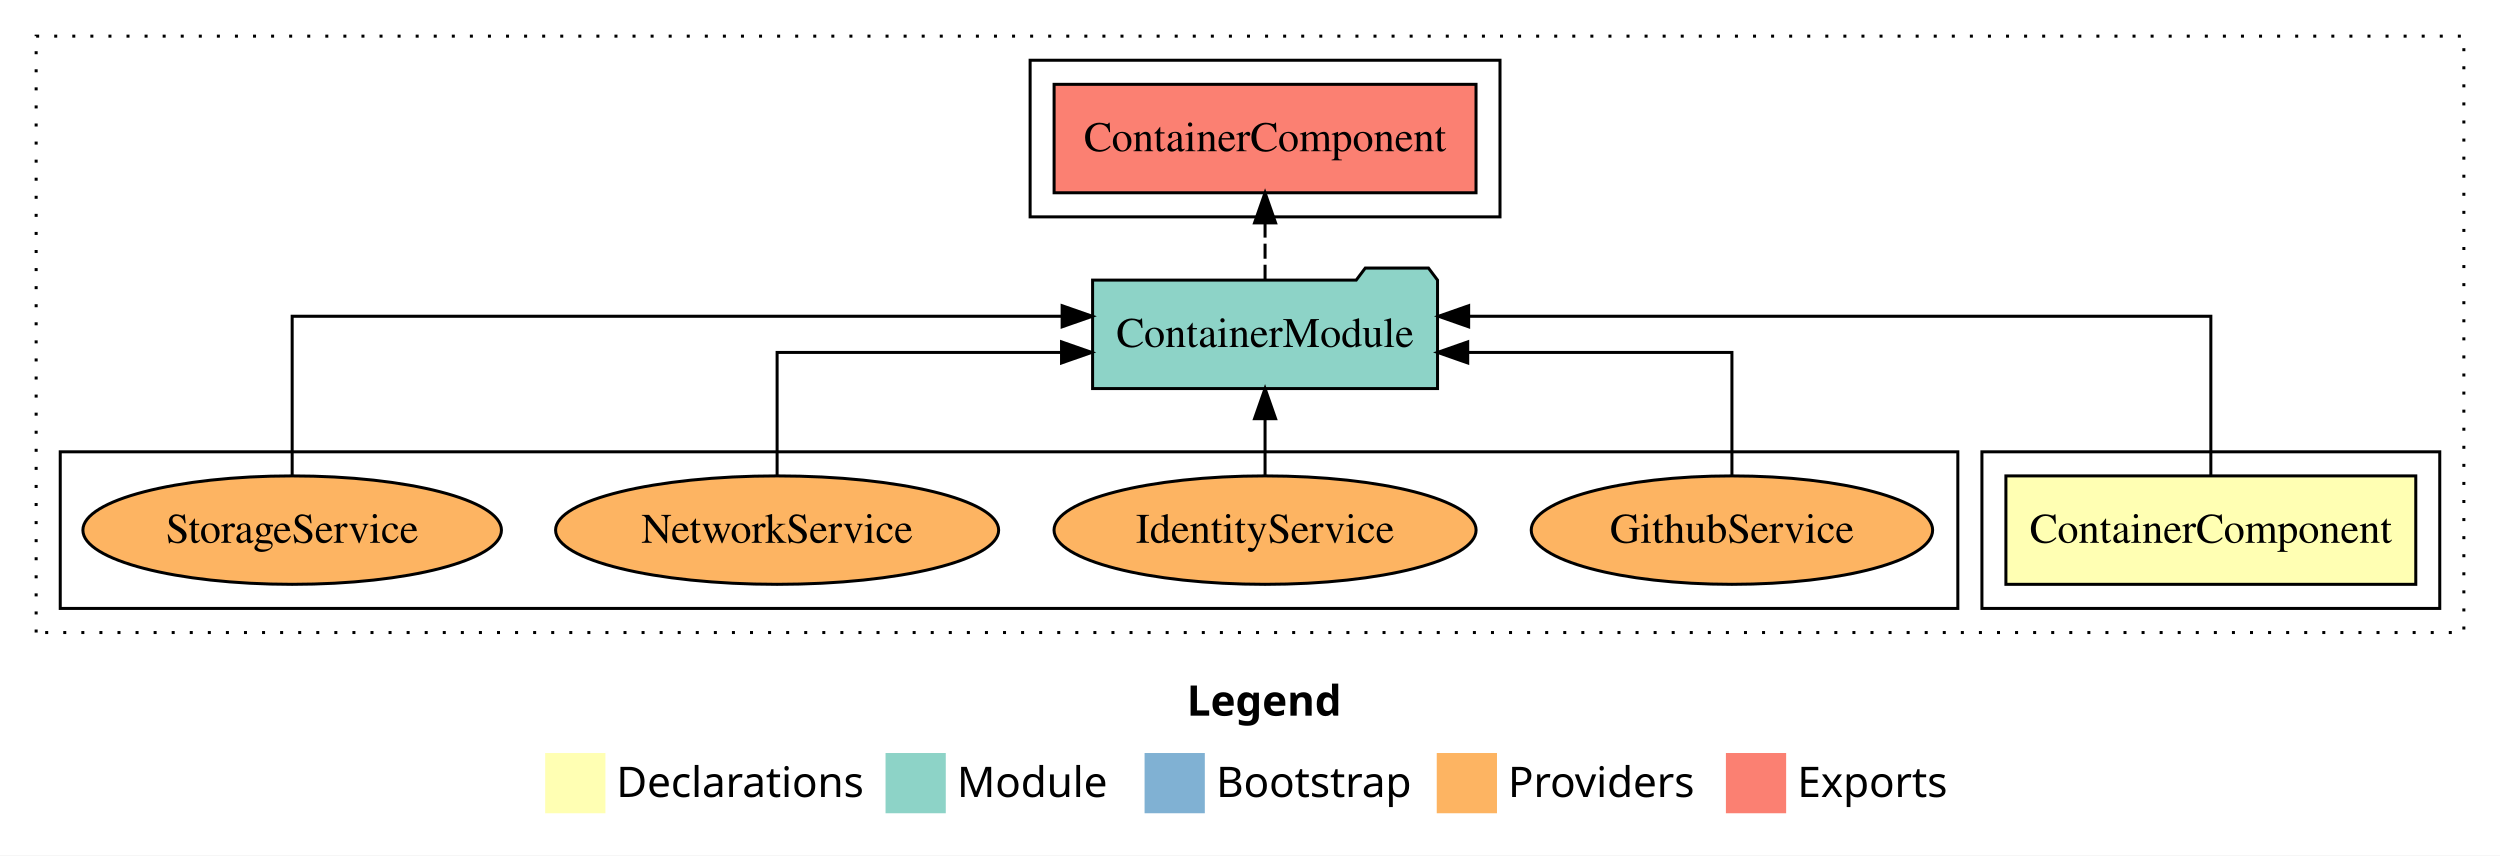
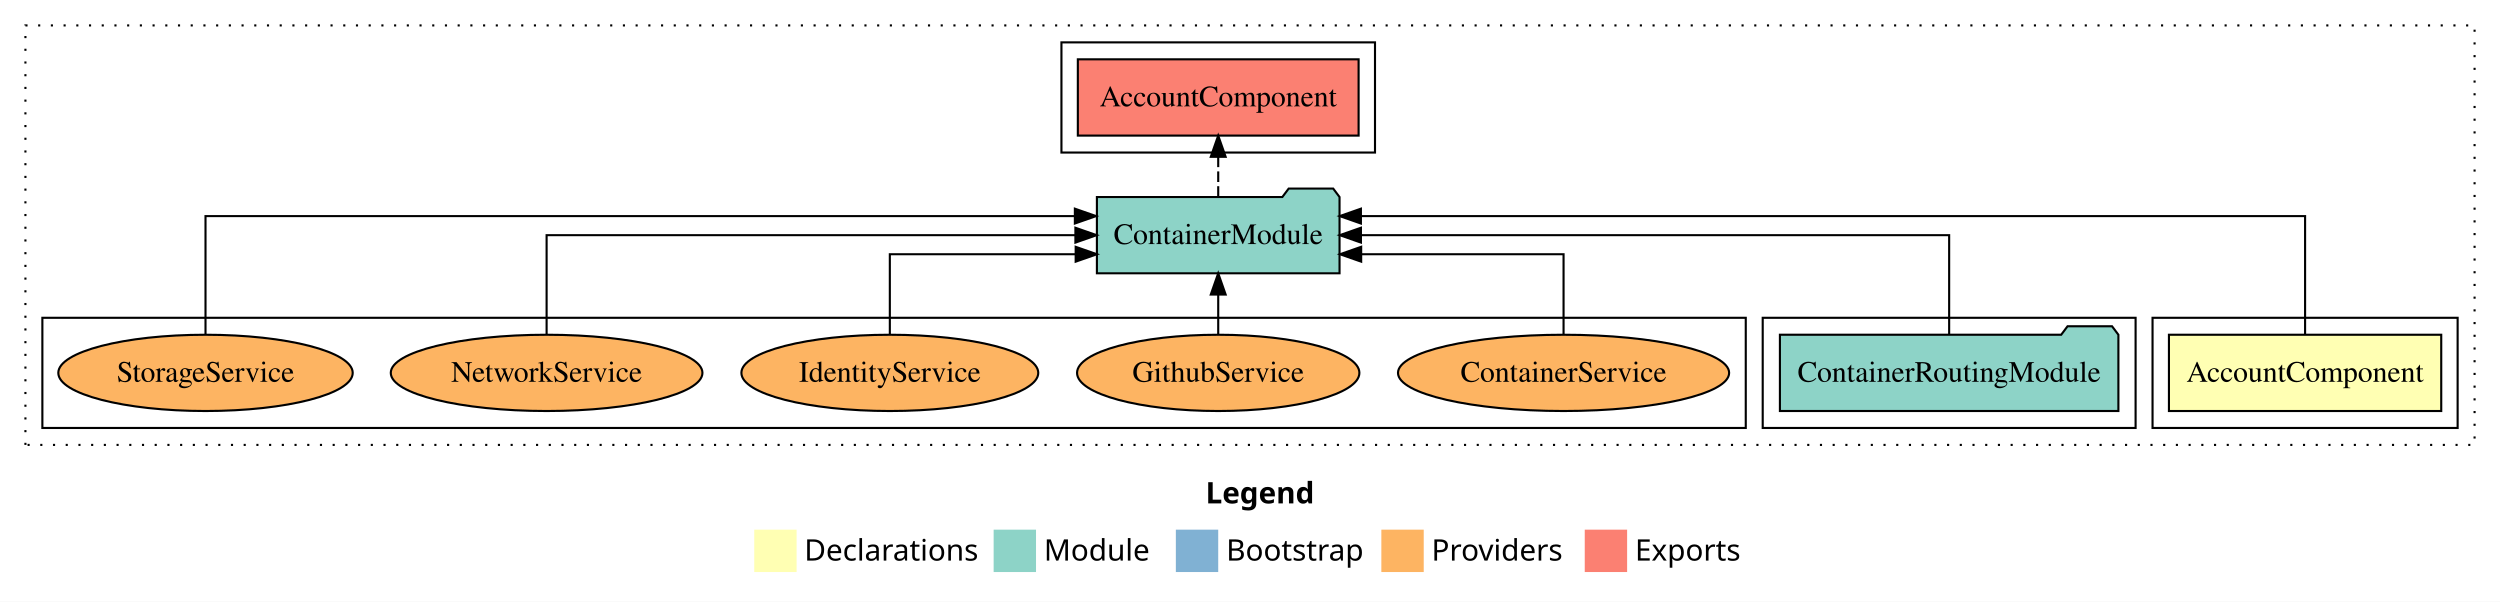
- <svg xmlns="http://www.w3.org/2000/svg" width="830pt" height="284pt" viewBox="0.00 0.00 830.00 284.00">
+ <svg xmlns="http://www.w3.org/2000/svg" width="1180pt" height="284pt" viewBox="0.00 0.00 1180.00 284.00">
  <g id="graph0" class="graph" transform="scale(1 1) rotate(0) translate(4 280)">
-     <polygon fill="white" stroke="transparent" points="-4,4 -4,-280 826,-280 826,4 -4,4" />
-     <text text-anchor="start" x="390.01" y="-42.4" font-family="sans-serif" font-weight="bold" font-size="14.00">Legend</text>
-     <polygon fill="#ffffb3" stroke="transparent" points="177,-10 177,-30 197,-30 197,-10 177,-10" />
-     <text text-anchor="start" x="200.63" y="-15.4" font-family="sans-serif" font-size="14.00">  Declarations</text>
-     <polygon fill="#8dd3c7" stroke="transparent" points="290,-10 290,-30 310,-30 310,-10 290,-10" />
-     <text text-anchor="start" x="313.73" y="-15.4" font-family="sans-serif" font-size="14.00">  Module</text>
-     <polygon fill="#80b1d3" stroke="transparent" points="376,-10 376,-30 396,-30 396,-10 376,-10" />
-     <text text-anchor="start" x="399.78" y="-15.4" font-family="sans-serif" font-size="14.00">  Bootstrap</text>
-     <polygon fill="#fdb462" stroke="transparent" points="473,-10 473,-30 493,-30 493,-10 473,-10" />
-     <text text-anchor="start" x="496.67" y="-15.4" font-family="sans-serif" font-size="14.00">  Providers</text>
-     <polygon fill="#fb8072" stroke="transparent" points="569,-10 569,-30 589,-30 589,-10 569,-10" />
-     <text text-anchor="start" x="592.73" y="-15.4" font-family="sans-serif" font-size="14.00">  Exports</text>
+     <polygon fill="white" stroke="transparent" points="-4,4 -4,-280 1176,-280 1176,4 -4,4" />
+     <text text-anchor="start" x="565.01" y="-42.4" font-family="sans-serif" font-weight="bold" font-size="14.00">Legend</text>
+     <polygon fill="#ffffb3" stroke="transparent" points="352,-10 352,-30 372,-30 372,-10 352,-10" />
+     <text text-anchor="start" x="375.63" y="-15.4" font-family="sans-serif" font-size="14.00">  Declarations</text>
+     <polygon fill="#8dd3c7" stroke="transparent" points="465,-10 465,-30 485,-30 485,-10 465,-10" />
+     <text text-anchor="start" x="488.73" y="-15.4" font-family="sans-serif" font-size="14.00">  Module</text>
+     <polygon fill="#80b1d3" stroke="transparent" points="551,-10 551,-30 571,-30 571,-10 551,-10" />
+     <text text-anchor="start" x="574.78" y="-15.4" font-family="sans-serif" font-size="14.00">  Bootstrap</text>
+     <polygon fill="#fdb462" stroke="transparent" points="648,-10 648,-30 668,-30 668,-10 648,-10" />
+     <text text-anchor="start" x="671.67" y="-15.4" font-family="sans-serif" font-size="14.00">  Providers</text>
+     <polygon fill="#fb8072" stroke="transparent" points="744,-10 744,-30 764,-30 764,-10 744,-10" />
+     <text text-anchor="start" x="767.73" y="-15.4" font-family="sans-serif" font-size="14.00">  Exports</text>
    <g id="clust1" class="cluster">
-       <polygon fill="none" stroke="black" stroke-dasharray="1,5" points="8,-70 8,-268 814,-268 814,-70 8,-70" />
+       <polygon fill="none" stroke="black" stroke-dasharray="1,5" points="8,-70 8,-268 1164,-268 1164,-70 8,-70" />
    </g>
    <g id="clust2" class="cluster">
-       <polygon fill="none" stroke="black" points="654,-78 654,-130 806,-130 806,-78 654,-78" />
+       <polygon fill="none" stroke="black" points="1012,-78 1012,-130 1156,-130 1156,-78 1012,-78" />
    </g>
    <g id="clust5" class="cluster">
-       <polygon fill="none" stroke="black" points="338,-208 338,-260 494,-260 494,-208 338,-208" />
+       <polygon fill="none" stroke="black" points="497,-208 497,-260 645,-260 645,-208 497,-208" />
+     </g>
+     <g id="clust4" class="cluster">
+       <polygon fill="none" stroke="black" points="828,-78 828,-130 1004,-130 1004,-78 828,-78" />
    </g>
    <g id="clust7" class="cluster">
-       <polygon fill="none" stroke="black" points="16,-78 16,-130 646,-130 646,-78 16,-78" />
+       <polygon fill="none" stroke="black" points="16,-78 16,-130 820,-130 820,-78 16,-78" />
    </g>
    <g id="node1" class="node">
-       <polygon fill="#ffffb3" stroke="black" points="798.04,-122 661.96,-122 661.96,-86 798.04,-86 798.04,-122" />
-       <text text-anchor="middle" x="730" y="-99.8" font-family="Times,serif" font-size="14.00">ContainerComponent</text>
+       <polygon fill="#ffffb3" stroke="black" points="1148.26,-122 1019.74,-122 1019.74,-86 1148.26,-86 1148.26,-122" />
+       <text text-anchor="middle" x="1084" y="-99.8" font-family="Times,serif" font-size="14.00">AccountComponent</text>
    </g>
    <g id="node2" class="node">
-       <polygon fill="#8dd3c7" stroke="black" points="473.26,-187 470.26,-191 449.26,-191 446.26,-187 358.74,-187 358.74,-151 473.26,-151 473.26,-187" />
-       <text text-anchor="middle" x="416" y="-164.8" font-family="Times,serif" font-size="14.00">ContainerModule</text>
+       <polygon fill="#8dd3c7" stroke="black" points="628.26,-187 625.26,-191 604.26,-191 601.26,-187 513.74,-187 513.74,-151 628.26,-151 628.26,-187" />
+       <text text-anchor="middle" x="571" y="-164.8" font-family="Times,serif" font-size="14.00">ContainerModule</text>
    </g>
    <g id="edge1" class="edge">
-       <path fill="none" stroke="black" d="M730,-122.28C730,-143.32 730,-175 730,-175 730,-175 483.59,-175 483.59,-175" />
-       <polygon fill="black" stroke="black" points="483.59,-171.5 473.59,-175 483.59,-178.5 483.59,-171.5" />
+       <path fill="none" stroke="black" d="M1084,-122.29C1084,-144.21 1084,-178 1084,-178 1084,-178 638.35,-178 638.35,-178" />
+       <polygon fill="black" stroke="black" points="638.35,-174.5 628.35,-178 638.35,-181.5 638.35,-174.5" />
+     </g>
+     <g id="node4" class="node">
+       <polygon fill="#fb8072" stroke="black" points="637.26,-252 504.74,-252 504.74,-216 637.26,-216 637.26,-252" />
+       <text text-anchor="middle" x="571" y="-229.8" font-family="Times,serif" font-size="14.00">AccountComponent </text>
+     </g>
+     <g id="edge3" class="edge">
+       <path fill="none" stroke="black" stroke-dasharray="5,2" d="M571,-187.11C571,-187.11 571,-205.99 571,-205.99" />
+       <polygon fill="black" stroke="black" points="567.5,-205.99 571,-215.99 574.5,-205.99 567.5,-205.99" />
    </g>
    <g id="node3" class="node">
-       <polygon fill="#fb8072" stroke="black" points="486.04,-252 345.96,-252 345.96,-216 486.04,-216 486.04,-252" />
-       <text text-anchor="middle" x="416" y="-229.8" font-family="Times,serif" font-size="14.00">ContainerComponent </text>
+       <polygon fill="#8dd3c7" stroke="black" points="995.88,-122 992.88,-126 971.88,-126 968.88,-122 836.12,-122 836.12,-86 995.88,-86 995.88,-122" />
+       <text text-anchor="middle" x="916" y="-99.8" font-family="Times,serif" font-size="14.00">ContainerRoutingModule</text>
    </g>
    <g id="edge2" class="edge">
-       <path fill="none" stroke="black" stroke-dasharray="5,2" d="M416,-187.11C416,-187.11 416,-205.99 416,-205.99" />
-       <polygon fill="black" stroke="black" points="412.5,-205.99 416,-215.99 419.5,-205.99 412.5,-205.99" />
+       <path fill="none" stroke="black" d="M916,-122.11C916,-141.34 916,-169 916,-169 916,-169 638.36,-169 638.36,-169" />
+       <polygon fill="black" stroke="black" points="638.36,-165.5 628.36,-169 638.36,-172.5 638.36,-165.5" />
    </g>
-     <g id="node4" class="node">
+     <g id="node5" class="node">
+       <ellipse fill="#fdb462" stroke="black" cx="734" cy="-104" rx="78.15" ry="18" />
+       <text text-anchor="middle" x="734" y="-99.8" font-family="Times,serif" font-size="14.00">ContainerService</text>
+     </g>
+     <g id="edge4" class="edge">
+       <path fill="none" stroke="black" d="M734,-122.03C734,-138.4 734,-160 734,-160 734,-160 638.47,-160 638.47,-160" />
+       <polygon fill="black" stroke="black" points="638.47,-156.5 628.47,-160 638.47,-163.5 638.47,-156.5" />
+     </g>
+     <g id="node6" class="node">
      <ellipse fill="#fdb462" stroke="black" cx="571" cy="-104" rx="66.63" ry="18" />
      <text text-anchor="middle" x="571" y="-99.8" font-family="Times,serif" font-size="14.00">GithubService</text>
    </g>
-     <g id="edge3" class="edge">
-       <path fill="none" stroke="black" d="M571,-122.02C571,-139.37 571,-163 571,-163 571,-163 483.28,-163 483.28,-163" />
-       <polygon fill="black" stroke="black" points="483.28,-159.5 473.28,-163 483.28,-166.5 483.28,-159.5" />
+     <g id="edge5" class="edge">
+       <path fill="none" stroke="black" d="M571,-122.11C571,-122.11 571,-140.99 571,-140.99" />
+       <polygon fill="black" stroke="black" points="567.5,-140.99 571,-150.99 574.5,-140.99 567.5,-140.99" />
    </g>
-     <g id="node5" class="node">
+     <g id="node7" class="node">
      <ellipse fill="#fdb462" stroke="black" cx="416" cy="-104" rx="70.06" ry="18" />
      <text text-anchor="middle" x="416" y="-99.8" font-family="Times,serif" font-size="14.00">IdentityService</text>
    </g>
-     <g id="edge4" class="edge">
-       <path fill="none" stroke="black" d="M416,-122.11C416,-122.11 416,-140.99 416,-140.99" />
-       <polygon fill="black" stroke="black" points="412.5,-140.99 416,-150.99 419.5,-140.99 412.5,-140.99" />
+     <g id="edge6" class="edge">
+       <path fill="none" stroke="black" d="M416,-122.03C416,-138.4 416,-160 416,-160 416,-160 503.72,-160 503.72,-160" />
+       <polygon fill="black" stroke="black" points="503.72,-163.5 513.72,-160 503.72,-156.5 503.72,-163.5" />
    </g>
-     <g id="node6" class="node">
+     <g id="node8" class="node">
      <ellipse fill="#fdb462" stroke="black" cx="254" cy="-104" rx="73.55" ry="18" />
      <text text-anchor="middle" x="254" y="-99.8" font-family="Times,serif" font-size="14.00">NetworkService</text>
    </g>
-     <g id="edge5" class="edge">
-       <path fill="none" stroke="black" d="M254,-122.02C254,-139.37 254,-163 254,-163 254,-163 348.43,-163 348.43,-163" />
-       <polygon fill="black" stroke="black" points="348.43,-166.5 358.43,-163 348.43,-159.5 348.43,-166.5" />
+     <g id="edge7" class="edge">
+       <path fill="none" stroke="black" d="M254,-122.11C254,-141.34 254,-169 254,-169 254,-169 503.59,-169 503.59,-169" />
+       <polygon fill="black" stroke="black" points="503.59,-172.5 513.59,-169 503.59,-165.5 503.59,-172.5" />
    </g>
-     <g id="node7" class="node">
+     <g id="node9" class="node">
      <ellipse fill="#fdb462" stroke="black" cx="93" cy="-104" rx="69.48" ry="18" />
      <text text-anchor="middle" x="93" y="-99.8" font-family="Times,serif" font-size="14.00">StorageService</text>
    </g>
-     <g id="edge6" class="edge">
-       <path fill="none" stroke="black" d="M93,-122.28C93,-143.32 93,-175 93,-175 93,-175 348.63,-175 348.63,-175" />
-       <polygon fill="black" stroke="black" points="348.63,-178.5 358.63,-175 348.63,-171.5 348.63,-178.5" />
+     <g id="edge8" class="edge">
+       <path fill="none" stroke="black" d="M93,-122.29C93,-144.21 93,-178 93,-178 93,-178 503.34,-178 503.34,-178" />
+       <polygon fill="black" stroke="black" points="503.34,-181.5 513.34,-178 503.34,-174.5 503.34,-181.5" />
    </g>
  </g>
</svg>
